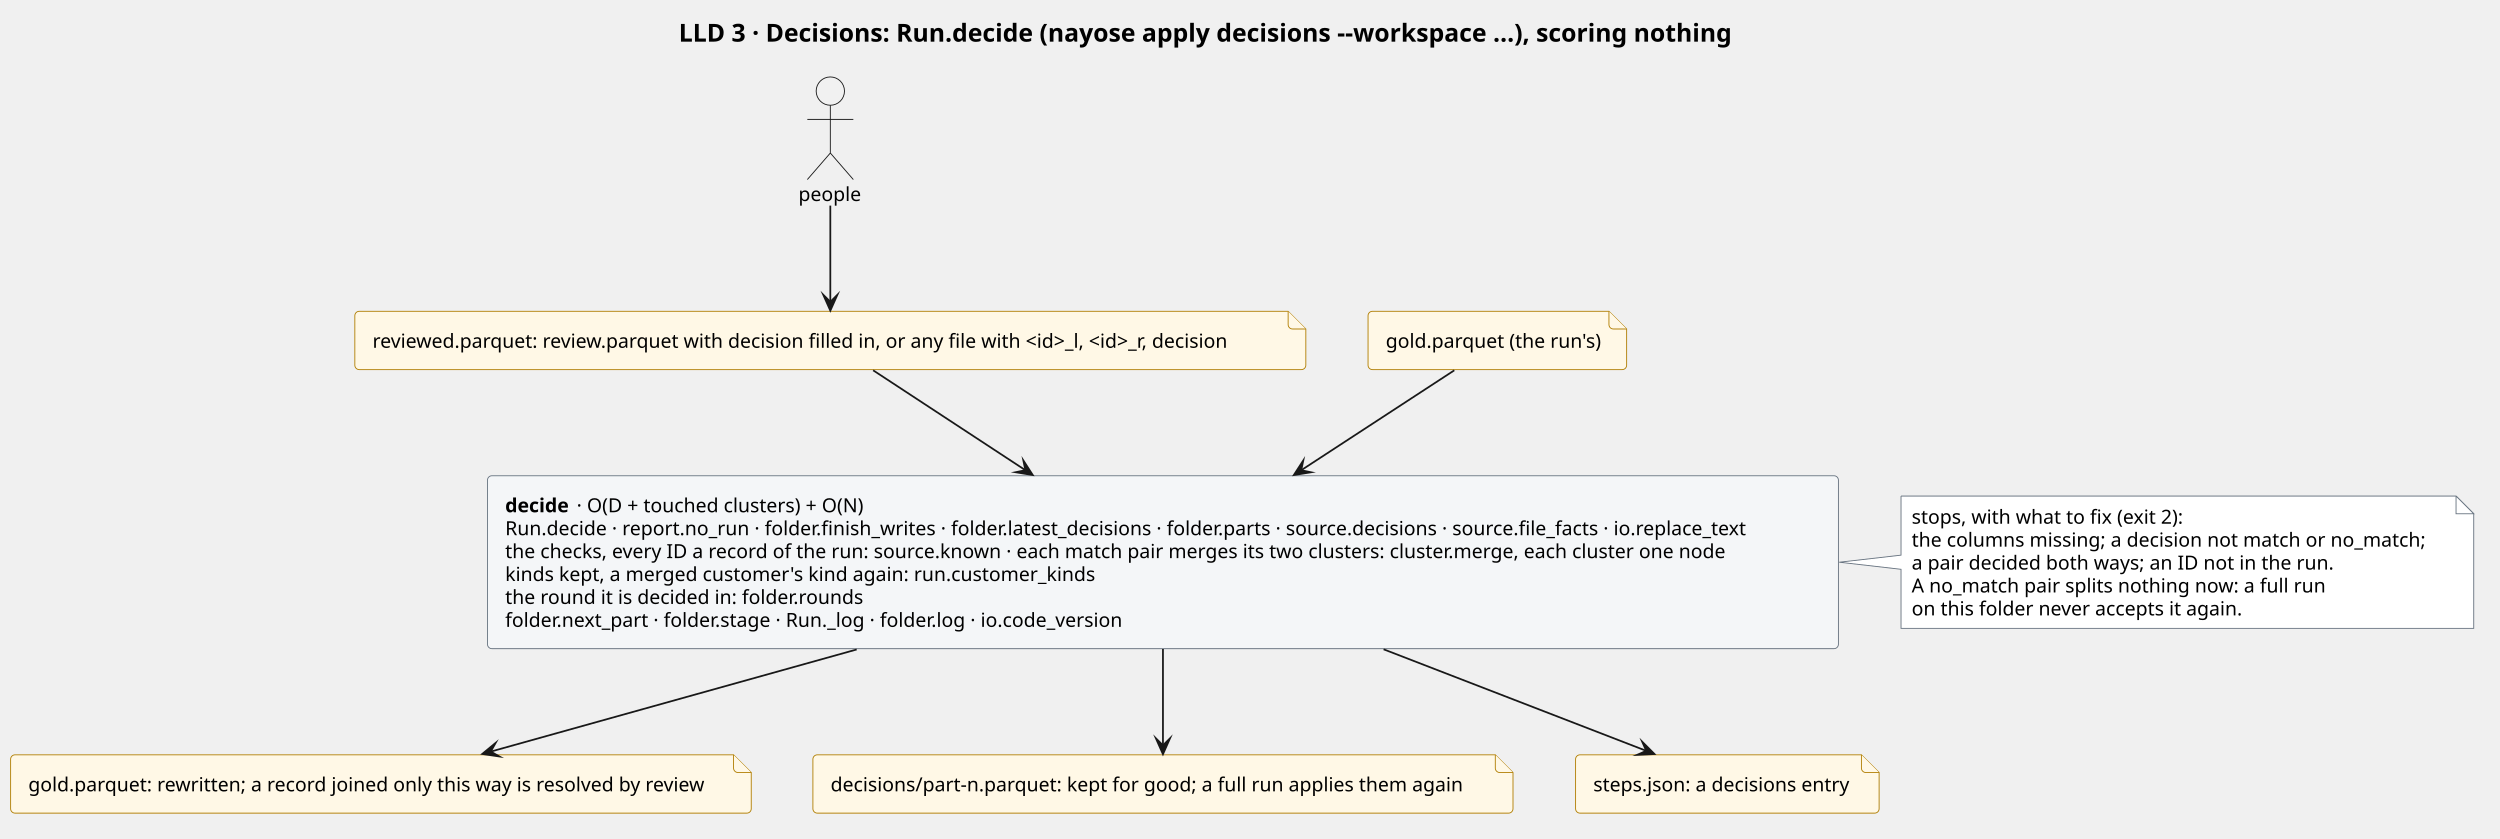
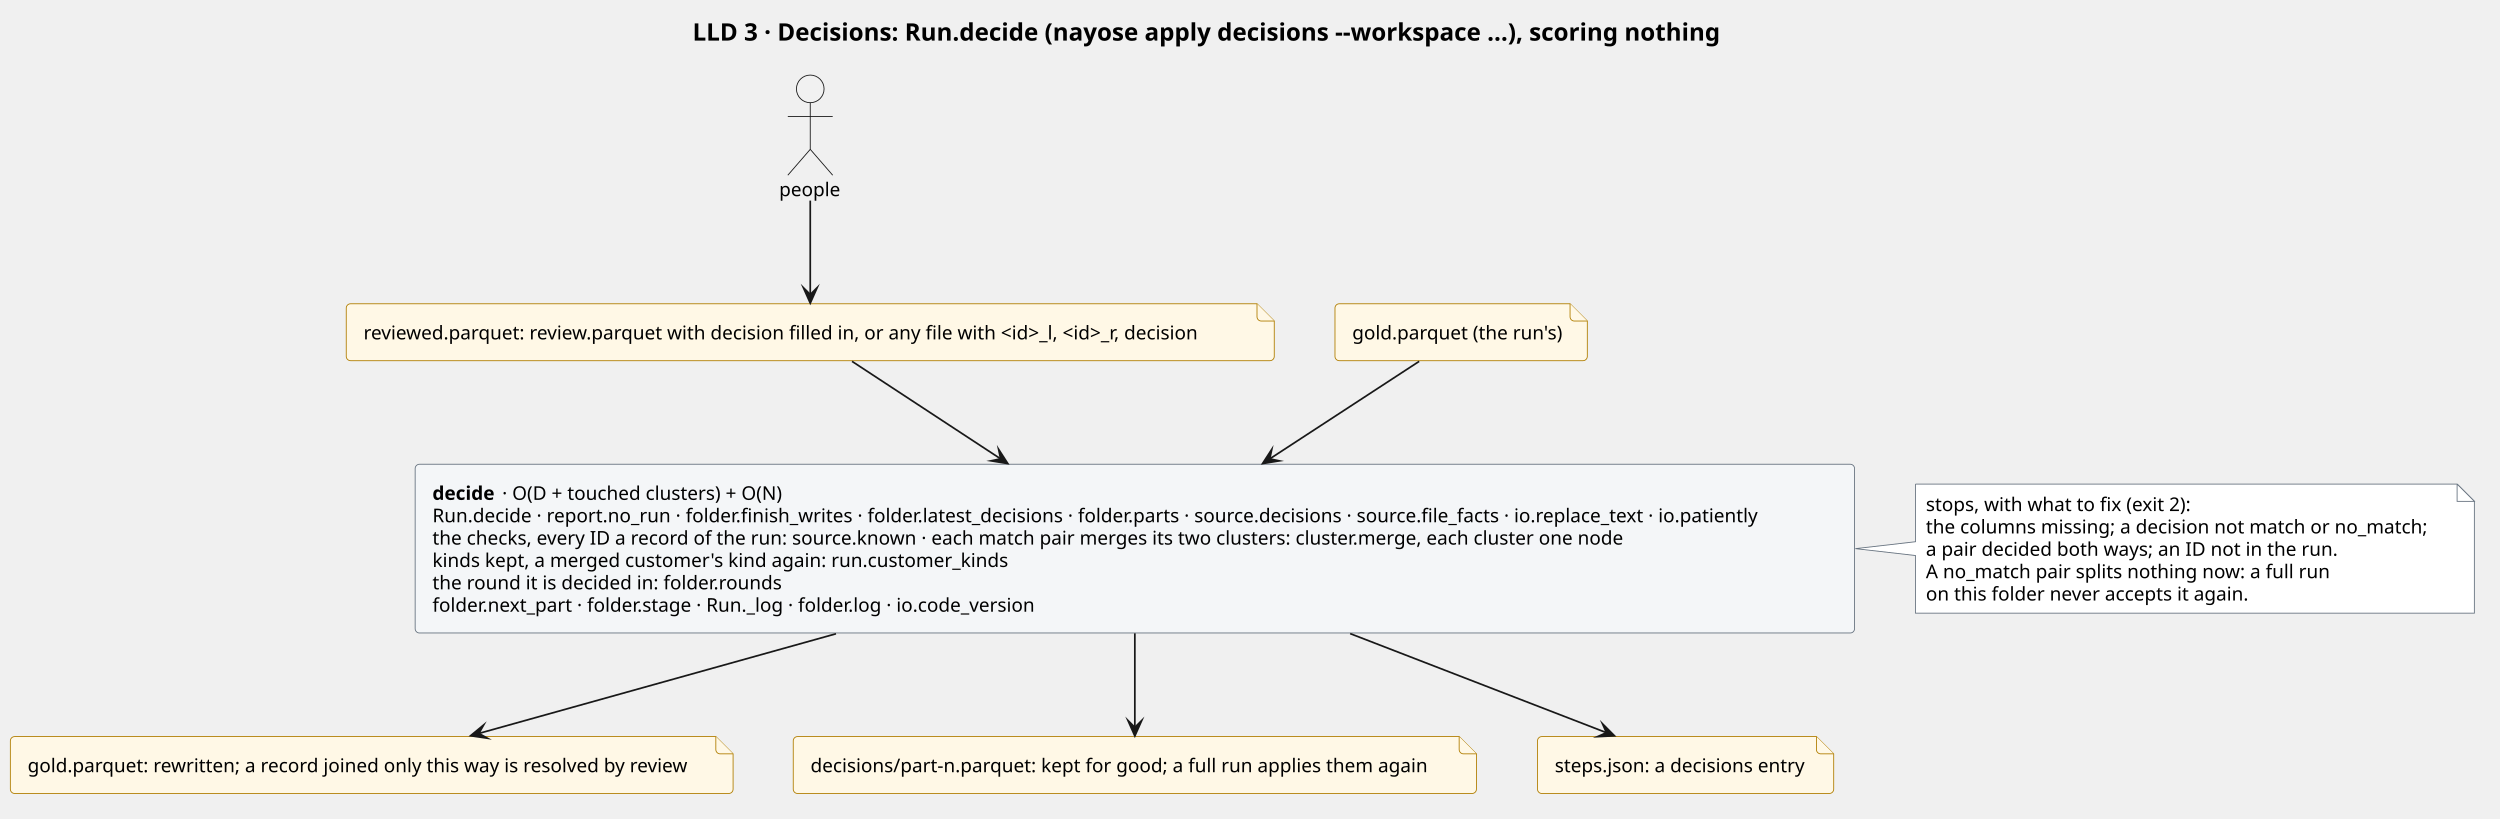
- <svg xmlns="http://www.w3.org/2000/svg" version="1.1" data-diagram-type="DESCRIPTION" style="width:1413px;height:474px;background:#FFFFFF;" width="1413px" height="474px" viewBox="0 0 1413 474" zoomAndPan="magnify" preserveAspectRatio="none" contentStyleType="text/css">
+ <svg xmlns="http://www.w3.org/2000/svg" version="1.1" data-diagram-type="DESCRIPTION" style="width:1448px;height:474px;background:#FFFFFF;" width="1448px" height="474px" viewBox="0 0 1448 474" zoomAndPan="magnify" preserveAspectRatio="none" contentStyleType="text/css">
  <defs />
  <g font-family="sans-serif" lengthAdjust="spacing">
    <g class="title" data-source-line="1">
-       <text x="383.623" y="23.535" fill="#000" font-size="14" textLength="638.907" font-weight="700">LLD 3 · Decisions: Run.decide (nayose apply decisions --workspace …), scoring nothing</text>
+       <text x="401.123" y="23.535" fill="#000" font-size="14" textLength="638.907" font-weight="700">LLD 3 · Decisions: Run.decide (nayose apply decisions --workspace …), scoring nothing</text>
    </g>
    <g class="entity" data-qualified-name="people" id="ent0001" data-source-line="16">
      <ellipse cx="469.3" cy="51.488" rx="8" ry="8" fill="#F1F1F1" style="stroke:#181818;stroke-width:0.5;" />
      <path d="M469.3,59.488 L469.3,86.488 M456.3,67.488 L482.3,67.488 M469.3,86.488 L456.3,101.488 M469.3,86.488 L482.3,101.488" style="stroke:#181818;stroke-width:0.5;" fill="none" />
      <text x="451.28" y="113.623" fill="#000" font-size="11" textLength="36.04">people</text>
    </g>
    <g class="entity" data-qualified-name="f_decided" id="ent0002" data-source-line="17">
      <path d="M200.55,178.448 L200.55,206.403 A2.5,2.5 0 0 0 203.05,208.903 L735.555,208.903 A2.5,2.5 0 0 0 738.055,206.403 L738.055,185.948 L728.055,175.948 L203.05,175.948 A2.5,2.5 0 0 0 200.55,178.448" style="stroke:#B07D00;stroke-width:0.5;" fill="#FFF8E6" />
      <path d="M728.055,175.948 L728.055,183.448 A2.5,2.5 0 0 0 730.555,185.948 L738.055,185.948" style="stroke:#B07D00;stroke-width:0.5;" fill="#FFF8E6" />
      <text x="210.55" y="196.583" fill="#000" font-size="11" textLength="517.505">reviewed.parquet: review.parquet with decision filled in, or any file with &lt;id&gt;_l, &lt;id&gt;_r, decision</text>
    </g>
    <g class="entity" data-qualified-name="f_gold_in" id="ent0003" data-source-line="18">
      <path d="M773.22,178.448 L773.22,206.403 A2.5,2.5 0 0 0 775.72,208.903 L916.876,208.903 A2.5,2.5 0 0 0 919.376,206.403 L919.376,185.948 L909.376,175.948 L775.72,175.948 A2.5,2.5 0 0 0 773.22,178.448" style="stroke:#B07D00;stroke-width:0.5;" fill="#FFF8E6" />
      <path d="M909.376,175.948 L909.376,183.448 A2.5,2.5 0 0 0 911.876,185.948 L919.376,185.948" style="stroke:#B07D00;stroke-width:0.5;" fill="#FFF8E6" />
      <text x="783.22" y="196.583" fill="#000" font-size="11" textLength="126.156">gold.parquet (the run's)</text>
    </g>
    <g class="entity" data-qualified-name="decide" id="ent0004" data-source-line="20">
-       <rect x="275.53" y="268.898" width="763.547" height="97.73" fill="#F4F6F8" style="stroke:#65717E;stroke-width:0.5;" rx="2.5" ry="2.5" />
-       <text x="285.53" y="289.533" fill="#000" font-size="11" textLength="36.899" font-weight="700">decide</text>
-       <text x="325.91" y="289.533" fill="#000" font-size="11" textLength="174.426">· O(D + touched clusters) + O(N)</text>
-       <text x="285.53" y="302.488" fill="#000" font-size="11" textLength="743.547">Run.decide · report.no_run · folder.finish_writes · folder.latest_decisions · folder.parts · source.decisions · source.file_facts · io.replace_text</text>
-       <text x="285.53" y="315.443" fill="#000" font-size="11" textLength="719.667">the checks, every ID a record of the run: source.known · each match pair merges its two clusters: cluster.merge, each cluster one node</text>
-       <text x="285.53" y="328.398" fill="#000" font-size="11" textLength="347.048">kinds kept, a merged customer's kind again: run.customer_kinds</text>
-       <text x="285.53" y="341.353" fill="#000" font-size="11" textLength="213.651">the round it is decided in: folder.rounds</text>
-       <text x="285.53" y="354.308" fill="#000" font-size="11" textLength="372.754">folder.next_part · folder.stage · Run._log · folder.log · io.code_version</text>
+       <rect x="240.46" y="268.898" width="833.694" height="97.73" fill="#F4F6F8" style="stroke:#65717E;stroke-width:0.5;" rx="2.5" ry="2.5" />
+       <text x="250.46" y="289.533" fill="#000" font-size="11" textLength="36.899" font-weight="700">decide</text>
+       <text x="290.84" y="289.533" fill="#000" font-size="11" textLength="174.426">· O(D + touched clusters) + O(N)</text>
+       <text x="250.46" y="302.488" fill="#000" font-size="11" textLength="813.694">Run.decide · report.no_run · folder.finish_writes · folder.latest_decisions · folder.parts · source.decisions · source.file_facts · io.replace_text · io.patiently</text>
+       <text x="250.46" y="315.443" fill="#000" font-size="11" textLength="719.667">the checks, every ID a record of the run: source.known · each match pair merges its two clusters: cluster.merge, each cluster one node</text>
+       <text x="250.46" y="328.398" fill="#000" font-size="11" textLength="347.048">kinds kept, a merged customer's kind again: run.customer_kinds</text>
+       <text x="250.46" y="341.353" fill="#000" font-size="11" textLength="213.651">the round it is decided in: folder.rounds</text>
+       <text x="250.46" y="354.308" fill="#000" font-size="11" textLength="372.754">folder.next_part · folder.stage · Run._log · folder.log · io.code_version</text>
    </g>
    <g class="entity" data-qualified-name="GMN5" id="ent0006" data-source-line="23">
-       <path d="M1074.46,280.378 L1074.46,313.768 L1039.53,317.768 L1074.46,321.768 L1074.46,355.154 A0,0 0 0 0 1074.46,355.154 L1398.153,355.154 A0,0 0 0 0 1398.153,355.154 L1398.153,290.378 L1388.153,280.378 L1074.46,280.378 A0,0 0 0 0 1074.46,280.378" style="stroke:#65717E;stroke-width:0.5;" fill="#FFF" />
-       <path d="M1388.153,280.378 L1388.153,290.378 L1398.153,290.378 L1388.153,280.378" style="stroke:#65717E;stroke-width:0.5;" fill="#FFF" />
-       <text x="1080.46" y="296.013" fill="#000" font-size="11" textLength="164.06">stops, with what to fix (exit 2):</text>
-       <text x="1080.46" y="308.968" fill="#000" font-size="11" textLength="302.693">the columns missing; a decision not match or no_match;</text>
-       <text x="1080.46" y="321.923" fill="#000" font-size="11" textLength="248.123">a pair decided both ways; an ID not in the run.</text>
-       <text x="1080.46" y="334.878" fill="#000" font-size="11" textLength="245.115">A no_match pair splits nothing now: a full run</text>
-       <text x="1080.46" y="347.833" fill="#000" font-size="11" textLength="194.912">on this folder never accepts it again.</text>
+       <path d="M1109.46,280.378 L1109.46,313.768 L1074.63,317.768 L1109.46,321.768 L1109.46,355.154 A0,0 0 0 0 1109.46,355.154 L1433.153,355.154 A0,0 0 0 0 1433.153,355.154 L1433.153,290.378 L1423.153,280.378 L1109.46,280.378 A0,0 0 0 0 1109.46,280.378" style="stroke:#65717E;stroke-width:0.5;" fill="#FFF" />
+       <path d="M1423.153,280.378 L1423.153,290.378 L1433.153,290.378 L1423.153,280.378" style="stroke:#65717E;stroke-width:0.5;" fill="#FFF" />
+       <text x="1115.46" y="296.013" fill="#000" font-size="11" textLength="164.06">stops, with what to fix (exit 2):</text>
+       <text x="1115.46" y="308.968" fill="#000" font-size="11" textLength="302.693">the columns missing; a decision not match or no_match;</text>
+       <text x="1115.46" y="321.923" fill="#000" font-size="11" textLength="248.123">a pair decided both ways; an ID not in the run.</text>
+       <text x="1115.46" y="334.878" fill="#000" font-size="11" textLength="245.115">A no_match pair splits nothing now: a full run</text>
+       <text x="1115.46" y="347.833" fill="#000" font-size="11" textLength="194.912">on this folder never accepts it again.</text>
    </g>
    <g class="entity" data-qualified-name="f_gold_out" id="ent0008" data-source-line="30">
      <path d="M6,429.128 L6,457.083 A2.5,2.5 0 0 0 8.5,459.583 L422.105,459.583 A2.5,2.5 0 0 0 424.605,457.083 L424.605,436.628 L414.605,426.628 L8.5,426.628 A2.5,2.5 0 0 0 6,429.128" style="stroke:#B07D00;stroke-width:0.5;" fill="#FFF8E6" />
      <path d="M414.605,426.628 L414.605,434.128 A2.5,2.5 0 0 0 417.105,436.628 L424.605,436.628" style="stroke:#B07D00;stroke-width:0.5;" fill="#FFF8E6" />
      <text x="16" y="447.263" fill="#000" font-size="11" textLength="398.605">gold.parquet: rewritten; a record joined only this way is resolved by review</text>
    </g>
    <g class="entity" data-qualified-name="f_kept" id="ent0009" data-source-line="31">
      <path d="M459.45,429.128 L459.45,457.083 A2.5,2.5 0 0 0 461.95,459.583 L852.647,459.583 A2.5,2.5 0 0 0 855.147,457.083 L855.147,436.628 L845.147,426.628 L461.95,426.628 A2.5,2.5 0 0 0 459.45,429.128" style="stroke:#B07D00;stroke-width:0.5;" fill="#FFF8E6" />
      <path d="M845.147,426.628 L845.147,434.128 A2.5,2.5 0 0 0 847.647,436.628 L855.147,436.628" style="stroke:#B07D00;stroke-width:0.5;" fill="#FFF8E6" />
      <text x="469.45" y="447.263" fill="#000" font-size="11" textLength="375.697">decisions/part-n.parquet: kept for good; a full run applies them again</text>
    </g>
    <g class="entity" data-qualified-name="f_steps" id="ent0010" data-source-line="32">
      <path d="M890.52,429.128 L890.52,457.083 A2.5,2.5 0 0 0 893.02,459.583 L1059.576,459.583 A2.5,2.5 0 0 0 1062.076,457.083 L1062.076,436.628 L1052.076,426.628 L893.02,426.628 A2.5,2.5 0 0 0 890.52,429.128" style="stroke:#B07D00;stroke-width:0.5;" fill="#FFF8E6" />
      <path d="M1052.076,426.628 L1052.076,434.128 A2.5,2.5 0 0 0 1054.576,436.628 L1062.076,436.628" style="stroke:#B07D00;stroke-width:0.5;" fill="#FFF8E6" />
      <text x="900.52" y="447.263" fill="#000" font-size="11" textLength="151.556">steps.json: a decisions entry</text>
    </g>
    <g class="link" data-entity-1="ent0001" data-entity-2="ent0002" id="lnk11" data-source-line="34" data-link-type="dependency">
      <path d="M469.3,116.188 C469.3,136.208 469.3,155.178 469.3,170.588" style="stroke:#181818;stroke-width:1;" fill="none" id="people-to-f_decided" />
      <polygon points="469.3,175.588,473.3,166.588,469.3,170.588,465.3,166.588,469.3,175.588" fill="#181818" style="stroke:#181818;stroke-width:1;stroke-linejoin:miter;stroke-miterlimit:10;" />
    </g>
    <g class="link" data-entity-1="ent0002" data-entity-2="ent0004" id="lnk12" data-source-line="35" data-link-type="dependency">
      <path d="M493.5,209.298 C516.3,224.258 547.5,244.725 579.54,265.755" style="stroke:#181818;stroke-width:1;" fill="none" id="f_decided-to-decide" />
      <polygon points="583.72,268.498,578.391,260.216,579.54,265.755,574.001,266.904,583.72,268.498" fill="#181818" style="stroke:#181818;stroke-width:1;stroke-linejoin:miter;stroke-miterlimit:10;" />
    </g>
    <g class="link" data-entity-1="ent0003" data-entity-2="ent0004" id="lnk13" data-source-line="36" data-link-type="dependency">
      <path d="M821.98,209.298 C799.05,224.258 767.677,244.735 735.457,265.765" style="stroke:#181818;stroke-width:1;" fill="none" id="f_gold_in-to-decide" />
      <polygon points="731.27,268.498,740.993,266.929,735.457,265.765,736.62,260.229,731.27,268.498" fill="#181818" style="stroke:#181818;stroke-width:1;stroke-linejoin:miter;stroke-miterlimit:10;" />
    </g>
    <g class="link" data-entity-1="ent0004" data-entity-2="ent0008" id="lnk14" data-source-line="37" data-link-type="dependency">
      <path d="M484.2,367.078 C409.06,388.038 330.976,409.834 277.366,424.794" style="stroke:#181818;stroke-width:1;" fill="none" id="decide-to-f_gold_out" />
      <polygon points="272.55,426.138,282.294,427.572,277.366,424.794,280.144,419.866,272.55,426.138" fill="#181818" style="stroke:#181818;stroke-width:1;stroke-linejoin:miter;stroke-miterlimit:10;" />
    </g>
    <g class="link" data-entity-1="ent0004" data-entity-2="ent0009" id="lnk15" data-source-line="38" data-link-type="dependency">
      <path d="M657.3,366.808 C657.3,387.908 657.3,406.258 657.3,421.278" style="stroke:#181818;stroke-width:1;" fill="none" id="decide-to-f_kept" />
      <polygon points="657.3,426.278,661.3,417.278,657.3,421.278,653.3,417.278,657.3,426.278" fill="#181818" style="stroke:#181818;stroke-width:1;stroke-linejoin:miter;stroke-miterlimit:10;" />
    </g>
    <g class="link" data-entity-1="ent0004" data-entity-2="ent0010" id="lnk16" data-source-line="39" data-link-type="dependency">
      <path d="M782.01,366.988 C836.35,387.998 891.696,409.395 930.446,424.375" style="stroke:#181818;stroke-width:1;" fill="none" id="decide-to-f_steps" />
      <polygon points="935.11,426.178,928.158,419.202,930.446,424.375,925.273,426.664,935.11,426.178" fill="#181818" style="stroke:#181818;stroke-width:1;stroke-linejoin:miter;stroke-miterlimit:10;" />
    </g>
  </g>
</svg>
